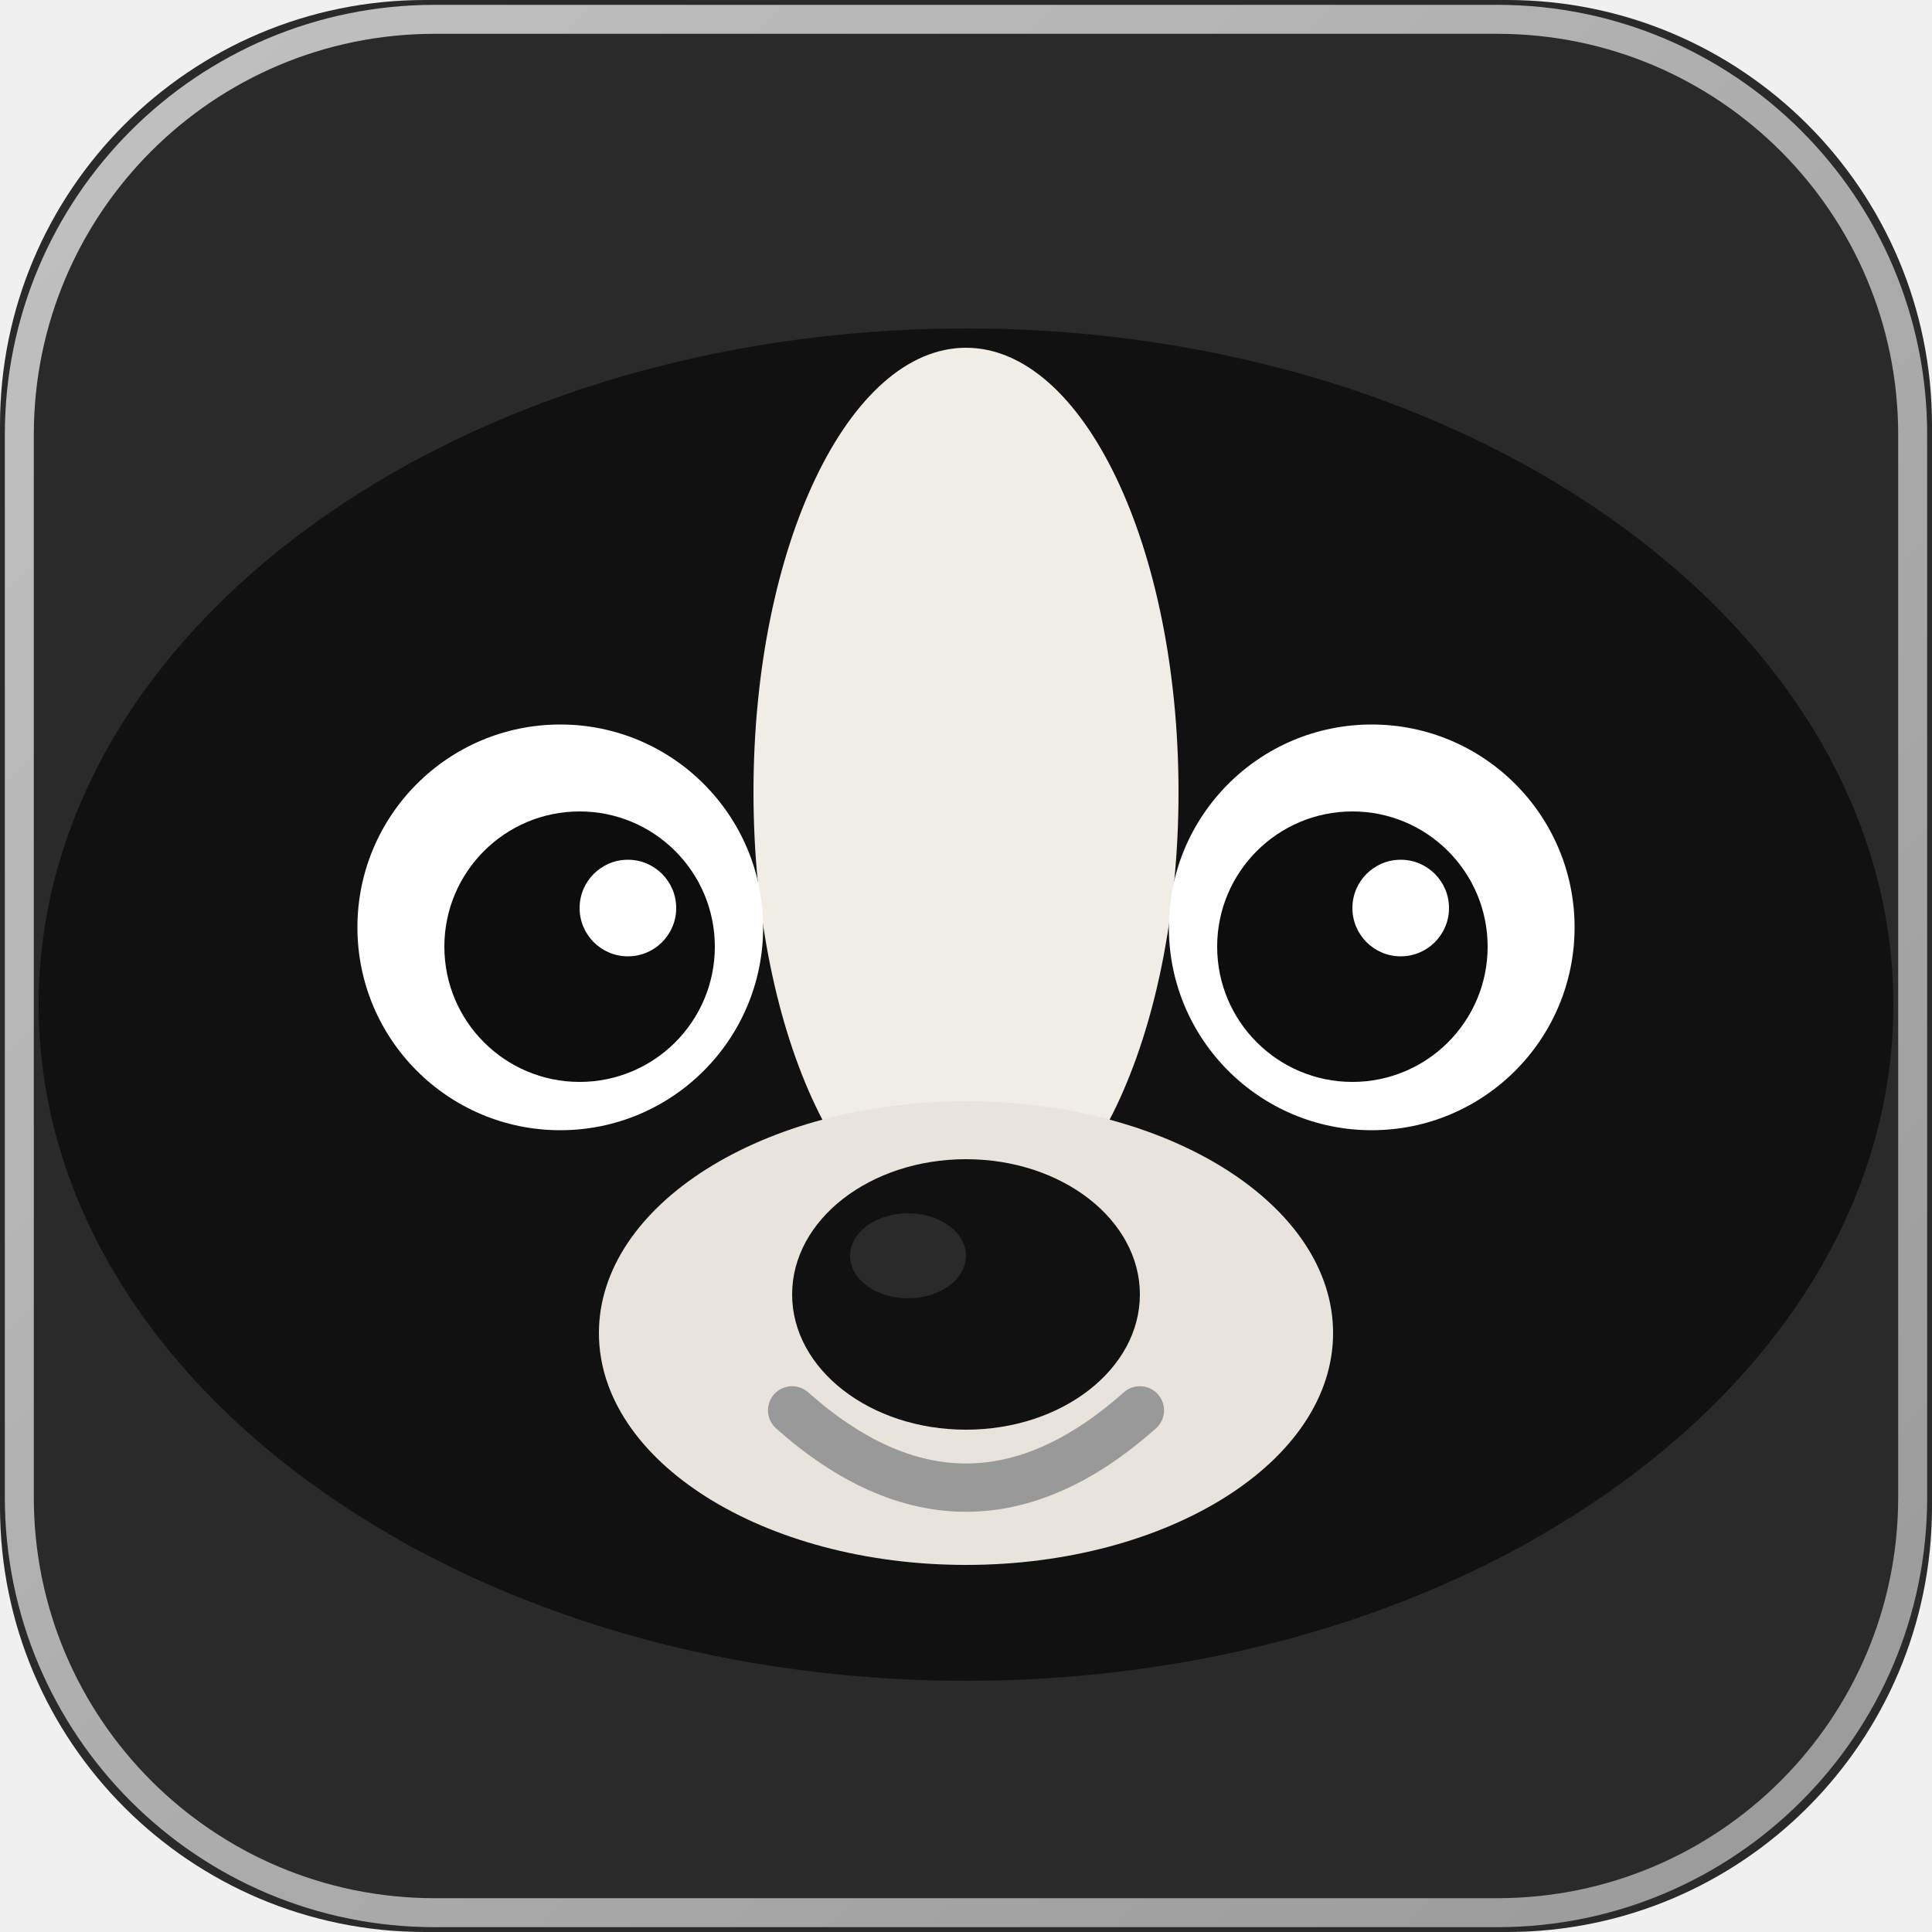
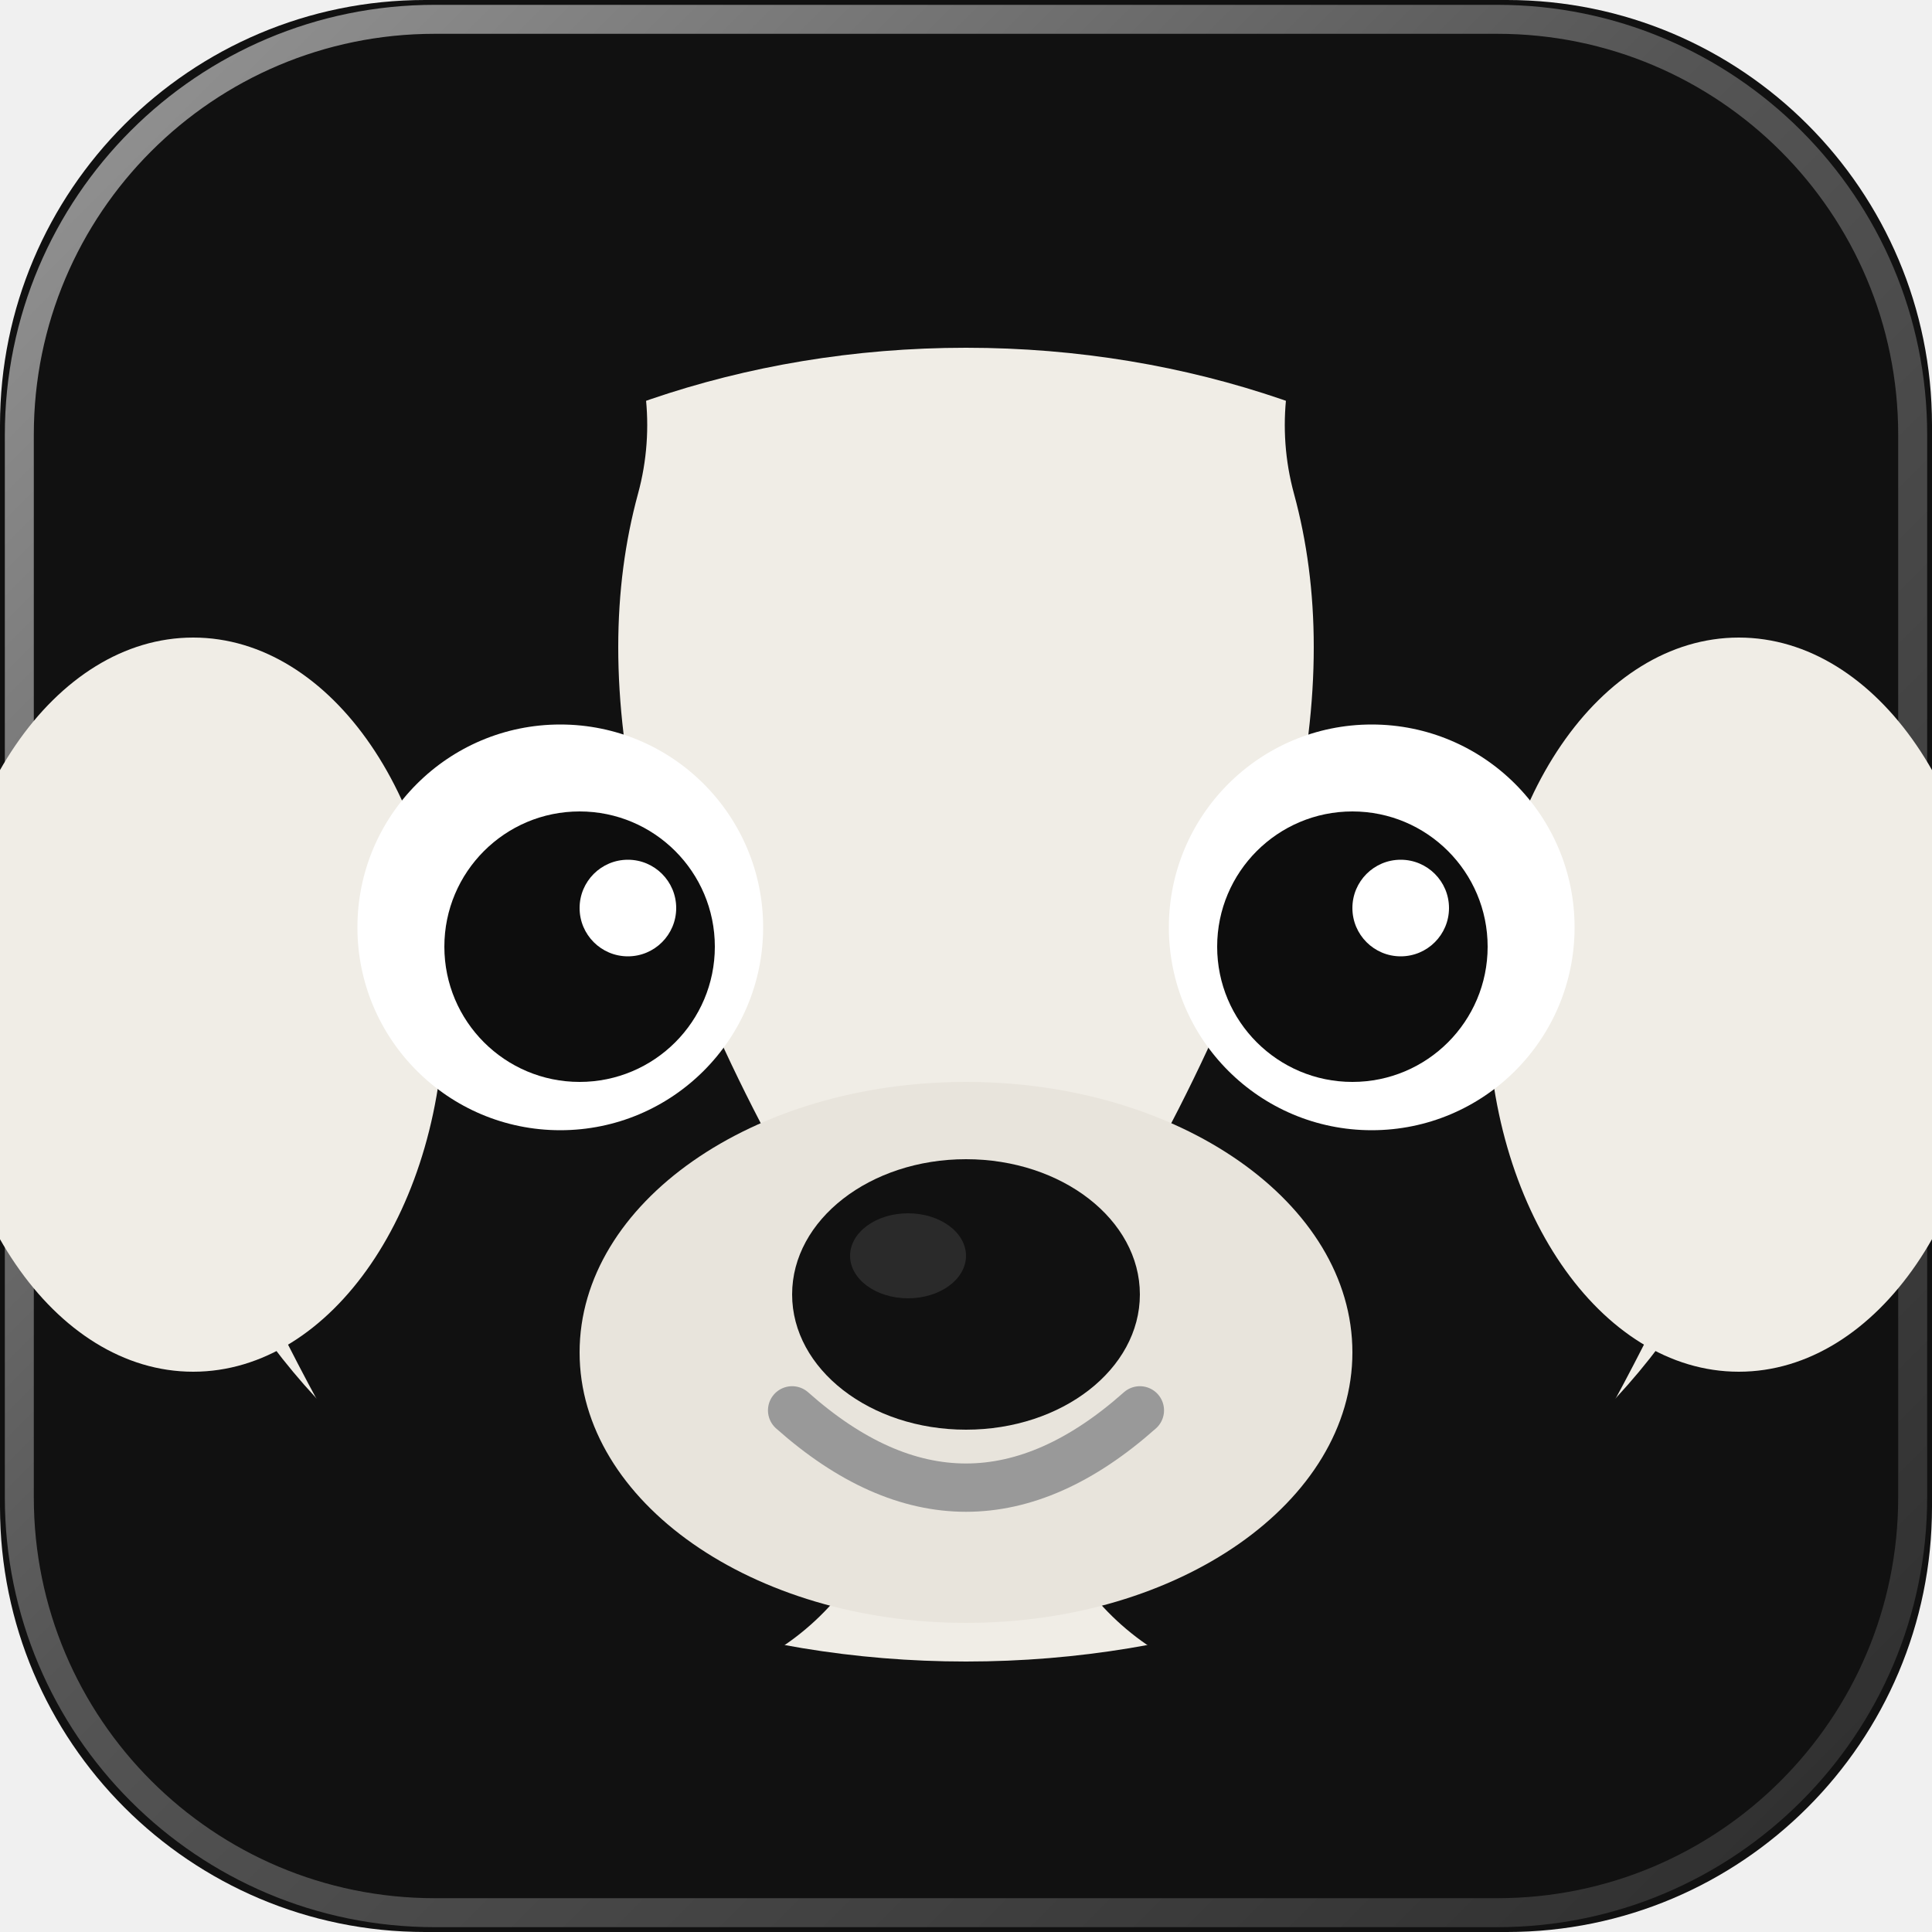
<svg xmlns="http://www.w3.org/2000/svg" width="100" height="100" viewBox="0 0 100 100" fill="none">
  <defs>
    <linearGradient id="borderGrad" x1="0" y1="0" x2="100" y2="100" gradientUnits="userSpaceOnUse">
-       <stop offset="0%" stop-color="#c2c2c2" />
-       <stop offset="55%" stop-color="#ababab" />
-       <stop offset="100%" stop-color="#999" />
+       <stop offset="0%" stop-color="#999" />
+       <stop offset="45%" stop-color="#555" />
+       <stop offset="100%" stop-color="#2c2c2c" />
    </linearGradient>
-     <clipPath id="headClip">
-       <ellipse cx="50" cy="52" rx="48" ry="35" />
-     </clipPath>
  </defs>
-   <rect width="100" height="100" rx="22" fill="#2a2a2a" />
+   <rect width="100" height="100" rx="22" fill="#111" />
  <rect x="1" y="1" width="98" height="98" rx="21.5" fill="none" stroke="url(#borderGrad)" stroke-width="1.5" />
-   <g clip-path="url(#headClip)">
-     <ellipse cx="50" cy="52" rx="48" ry="35" fill="#111" />
-     <path d="M 33 74 Q 24 60 20 46 Q 17 33 20 22" stroke="#111" stroke-width="27" stroke-linecap="round" fill="none" />
-     <path d="M 67 74 Q 76 60 80 46 Q 83 33 80 22" stroke="#111" stroke-width="27" stroke-linecap="round" fill="none" />
-     <ellipse cx="50" cy="41" rx="11" ry="23" fill="#F0EDE6" />
-     <ellipse cx="50" cy="69" rx="19" ry="12" fill="#E8E4DC" />
-     <circle cx="29" cy="48" r="10.5" fill="white" />
-     <circle cx="71" cy="48" r="10.5" fill="white" />
-     <circle cx="30" cy="49" r="7" fill="#0d0d0d" />
-     <circle cx="70" cy="49" r="7" fill="#0d0d0d" />
-     <circle cx="32.5" cy="47" r="2.5" fill="white" />
-     <circle cx="72.5" cy="47" r="2.5" fill="white" />
-     <ellipse cx="50" cy="67" rx="9" ry="7" fill="#111" />
-     <ellipse cx="47" cy="65" rx="3" ry="2.2" fill="#2a2a2a" />
-     <path d="M 41 73 Q 50 81 59 73" stroke="#999" stroke-width="2.5" stroke-linecap="round" fill="none" />
-   </g>
+   <ellipse cx="50" cy="52" rx="42" ry="34" fill="#F0EDE6" />
+   <ellipse cx="19" cy="24" rx="12" ry="11" fill="#777" />
+   <ellipse cx="81" cy="24" rx="12" ry="11" fill="#777" />
+   <ellipse cx="19" cy="25" rx="7" ry="6.5" fill="#aaa" />
+   <ellipse cx="81" cy="25" rx="7" ry="6.5" fill="#aaa" />
+   <path d="M 33 74 Q 24 60 20 46 Q 17 33 20 22" stroke="#111" stroke-width="27" stroke-linecap="round" fill="none" />
+   <path d="M 67 74 Q 76 60 80 46 Q 83 33 80 22" stroke="#111" stroke-width="27" stroke-linecap="round" fill="none" />
+   <ellipse cx="50" cy="40" rx="10" ry="18" fill="#F0EDE6" />
+   <ellipse cx="10" cy="52" rx="13" ry="19" fill="#F0EDE6" />
+   <ellipse cx="90" cy="52" rx="13" ry="19" fill="#F0EDE6" />
+   <ellipse cx="50" cy="70" rx="20" ry="14" fill="#E8E4DC" />
+   <circle cx="29" cy="48" r="10.5" fill="white" />
+   <circle cx="71" cy="48" r="10.5" fill="white" />
+   <circle cx="30" cy="49" r="7" fill="#0d0d0d" />
+   <circle cx="70" cy="49" r="7" fill="#0d0d0d" />
+   <circle cx="32.5" cy="47" r="2.5" fill="white" />
+   <circle cx="72.5" cy="47" r="2.5" fill="white" />
+   <ellipse cx="50" cy="67" rx="9" ry="7" fill="#111" />
+   <ellipse cx="47" cy="65" rx="3" ry="2.2" fill="#2a2a2a" />
+   <path d="M 41 73 Q 50 81 59 73" stroke="#999" stroke-width="2.5" stroke-linecap="round" fill="none" />
</svg>
